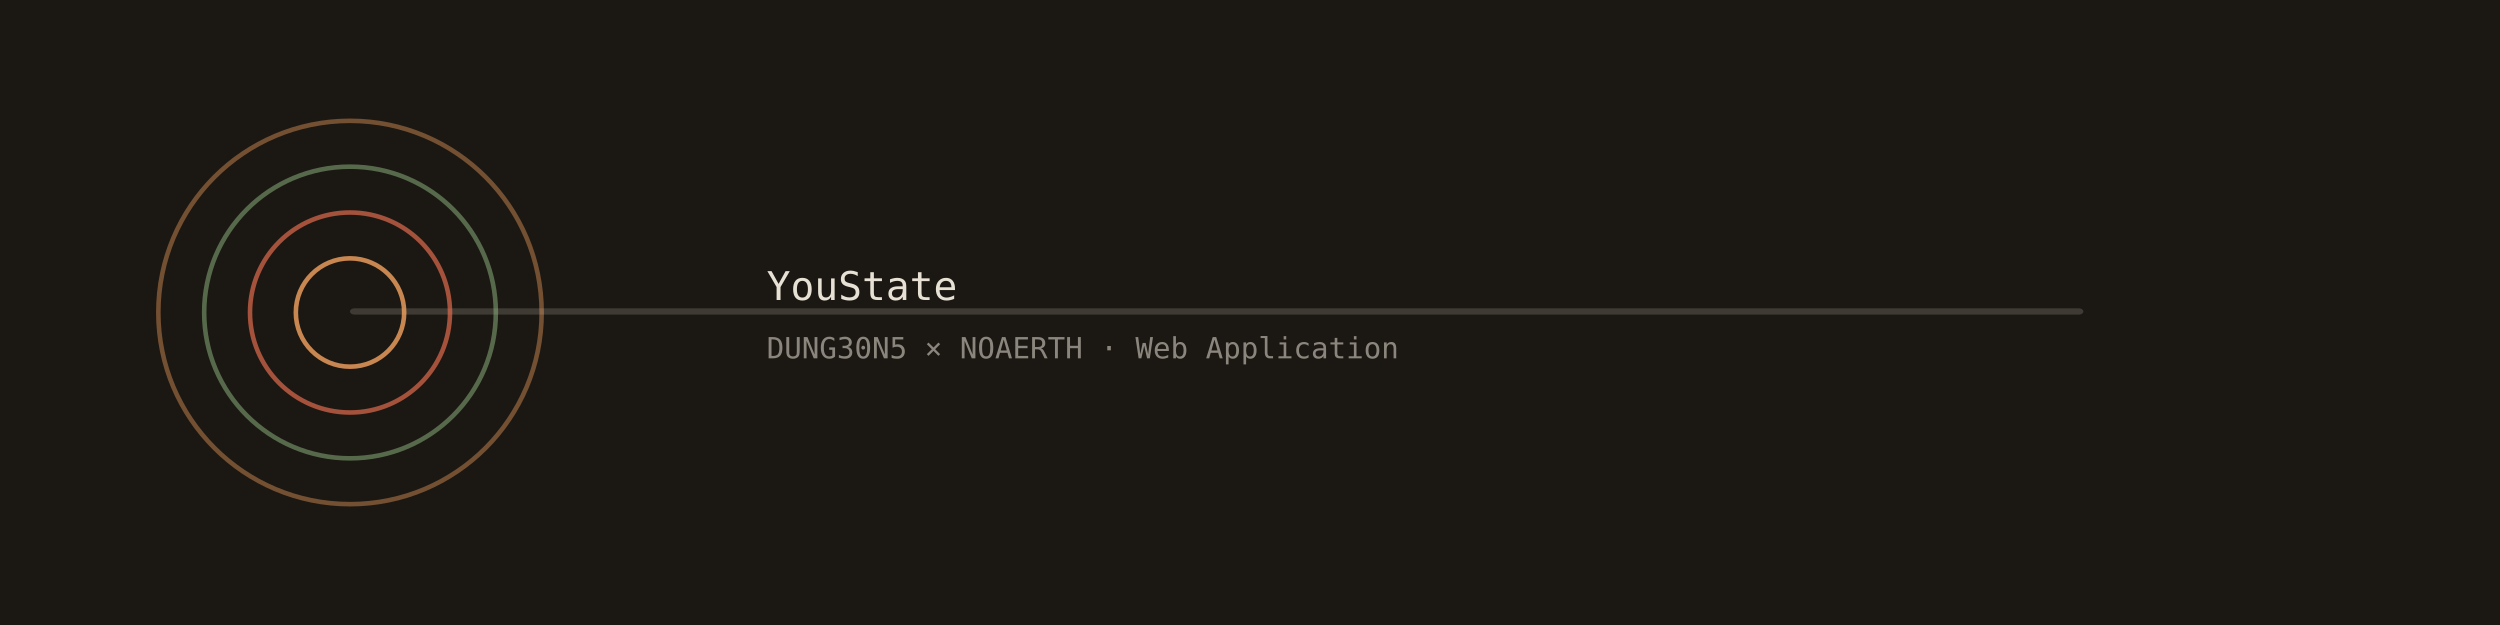
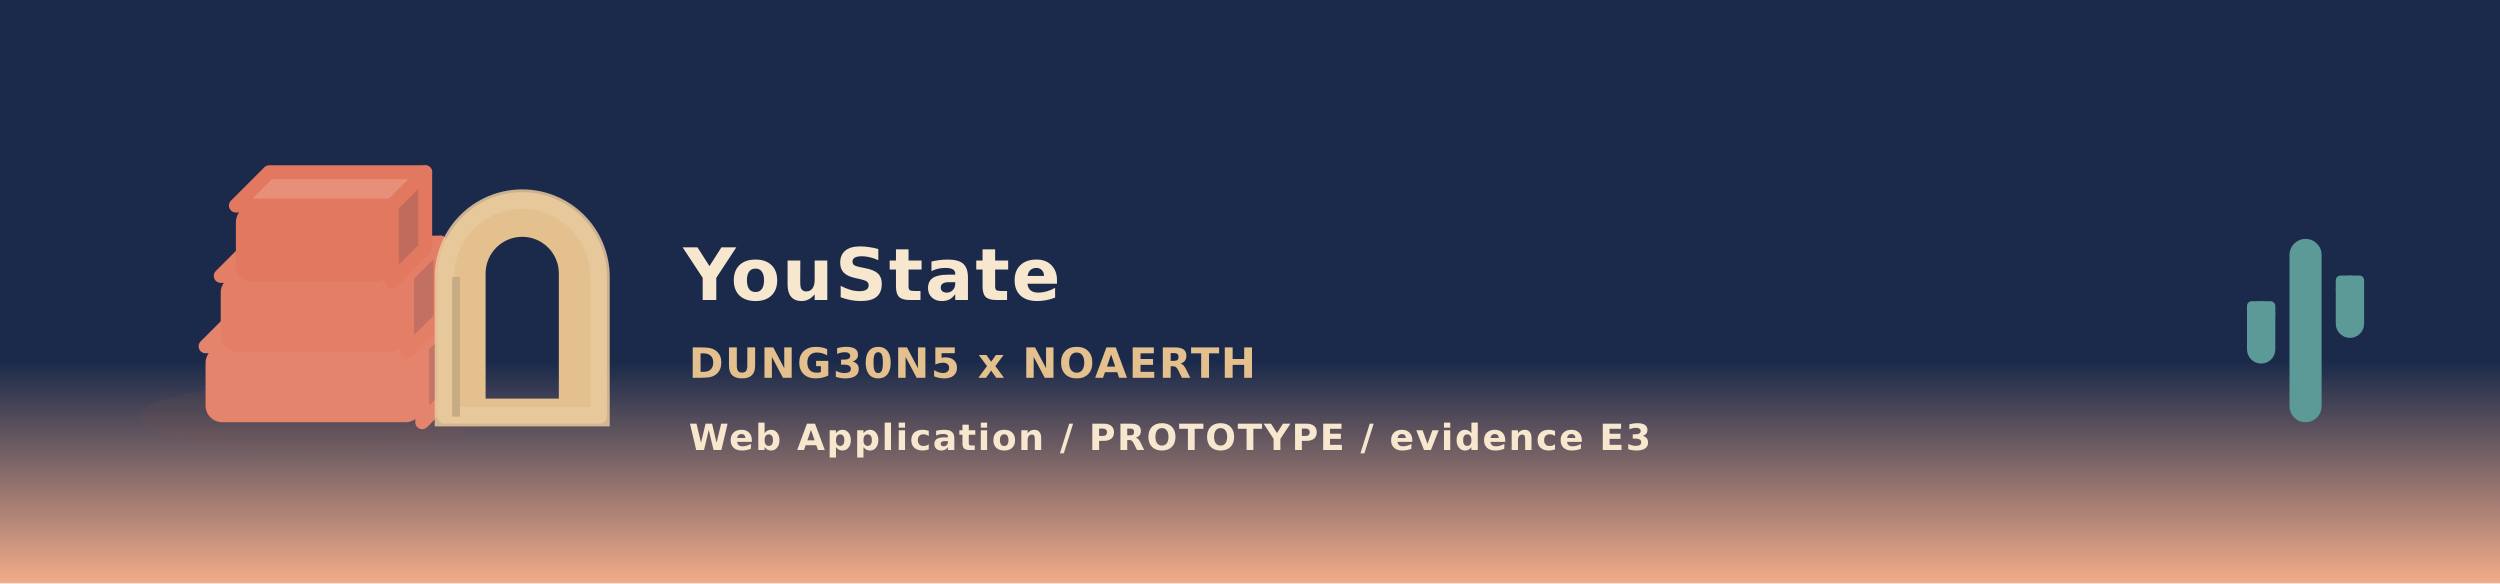
- <svg xmlns="http://www.w3.org/2000/svg" viewBox="0 0 1200 300" width="1200" height="300" role="img" aria-label="YouState identity object">
-   <rect width="1200" height="300" fill="#1b1712" />
-   <defs>
-     <linearGradient id="gft" x1="0" y1="0" x2="1" y2="1">
-       <stop offset="0%" stop-color="#f4a261" />
-       <stop offset="100%" stop-color="#e76f51" />
-     </linearGradient>
-   </defs>
-   <rect x="168.00" y="148.00" width="832.00" height="3.00" rx="2.00" fill="rgba(253,246,233,0.160)" opacity="1.00" />
-   <circle cx="168.00" cy="150.00" r="26.00" fill="none" stroke="rgba(244,162,97,0.800)" stroke-width="2.20" opacity="1.00" />
-   <circle cx="168.00" cy="150.00" r="48.00" fill="none" stroke="rgba(231,111,81,0.670)" stroke-width="2.20" opacity="1.00" />
-   <circle cx="168.00" cy="150.00" r="70.00" fill="none" stroke="rgba(138,177,125,0.540)" stroke-width="2.20" opacity="1.00" />
-   <circle cx="168.00" cy="150.00" r="92.00" fill="none" stroke="rgba(244,162,97,0.410)" stroke-width="2.20" opacity="1.00" />
-   <text x="368" y="144" font-family="ui-monospace,Menlo,monospace" font-size="19" fill="rgba(253,246,233,0.900)">YouState</text>
-   <text x="368" y="172" font-family="ui-monospace,Menlo,monospace" font-size="14" fill="rgba(253,246,233,0.500)">DUNG30N5 × NOAERTH · Web Application</text>
+ <svg xmlns="http://www.w3.org/2000/svg" width="900" height="210" viewBox="0 0 900 210" role="img" aria-label="YouState - identity object">
+   <linearGradient id="skyf" x1="0" y1="0" x2="0" y2="1">
+     <stop offset="0" stop-color="#1b2a4a" />
+     <stop offset="0.62" stop-color="#1b2a4a" />
+     <stop offset="1" stop-color="#f3ad8a" />
+   </linearGradient>
+   <rect width="900" height="210" fill="url(#skyf)" />
+   <rect x="0" y="352" width="900" height="-142" fill="#e3c08d" />
+   <rect x="0" y="352" width="900" height="3" fill="#e6c596" />
+   <ellipse cx="112" cy="150" rx="62" ry="12" fill="rgba(138,90,68,0.11)" />
+   <path d="M74,124.67 L152,124.67 L164,112.67 L86,112.67 Z" fill="#e99a82" stroke="#e5846c" stroke-width="5" stroke-linejoin="round" />
+   <path d="M152,124.67 L164,112.67 L164,140 L152,152 Z" fill="#c37566" stroke="#e5846c" stroke-width="5" stroke-linejoin="round" />
+   <rect x="74" y="124.67" width="78" height="27.33" rx="6" fill="#e5846c" />
+   <path d="M79.46,99.33 L146.54,99.33 L158.54,87.33 L91.46,87.33 Z" fill="#e8957d" stroke="#e47e66" stroke-width="5" stroke-linejoin="round" />
+   <path d="M146.54,99.33 L158.54,87.33 L158.54,114.67 L146.54,126.67 Z" fill="#c27061" stroke="#e47e66" stroke-width="5" stroke-linejoin="round" />
+   <rect x="79.46" y="99.33" width="67.08" height="27.33" rx="6" fill="#e47e66" />
+   <path d="M84.92,74 L141.08,74 L153.08,62 L96.92,62 Z" fill="#e79079" stroke="#e37861" stroke-width="5" stroke-linejoin="round" />
+   <path d="M141.08,74 L153.08,62 L153.08,89.33 L141.08,101.33 Z" fill="#c16b5d" stroke="#e37861" stroke-width="5" stroke-linejoin="round" />
+   <rect x="84.92" y="74" width="56.16" height="27.33" rx="6" fill="#e37861" />
+   <path d="M160,150 L160,99.68 A28,28 0 0 1 216,99.68 L216,150 Z M172.32,146 L172.32,98.43 A15.68,15.68 0 0 1 203.68,98.43 L203.68,146 Z" fill="#e3c08d" fill-rule="evenodd" stroke="#e3c08d" stroke-width="5" stroke-linejoin="round" />
+   <path d="M160,150 L160,99.68 A28,28 0 0 1 216,99.68 L216,150 Z" fill="none" stroke="#e8c99d" stroke-width="7" stroke-linecap="round" opacity="0.85" />
+   <rect x="162.8" y="99.68" width="2.8" height="50.32" fill="#c7ab84" />
+   <text x="246" y="108" font-family="Verdana,DejaVu Sans,sans-serif" font-size="26" font-weight="700" letter-spacing="0.6" fill="#f6e7ce" text-anchor="start">YouState</text>
+   <text x="248" y="136" font-family="Verdana,DejaVu Sans,sans-serif" font-size="15" font-weight="700" letter-spacing="0.6" fill="#e3c08d" text-anchor="start">DUNG30N5 x NOAERTH</text>
+   <text x="248" y="162" font-family="Verdana,DejaVu Sans,sans-serif" font-size="13" font-weight="700" letter-spacing="0.6" fill="#f6e7ce" text-anchor="start">Web Application  /  PROTOTYPE  /  evidence E3</text>
+   <rect x="824.22" y="86" width="11.56" height="66" rx="5.78" fill="#5b9a97" />
+   <rect x="808.92" y="108.44" width="10.2" height="22.44" rx="5.1" fill="#5b9a97" />
+   <rect x="808.92" y="108.44" width="10.2" height="6.6" rx="1.7" fill="#5b9a97" />
+   <rect x="840.88" y="99.2" width="10.2" height="22.44" rx="5.1" fill="#5b9a97" />
+   <rect x="840.88" y="99.2" width="10.2" height="6.6" rx="1.7" fill="#5b9a97" />
</svg>
